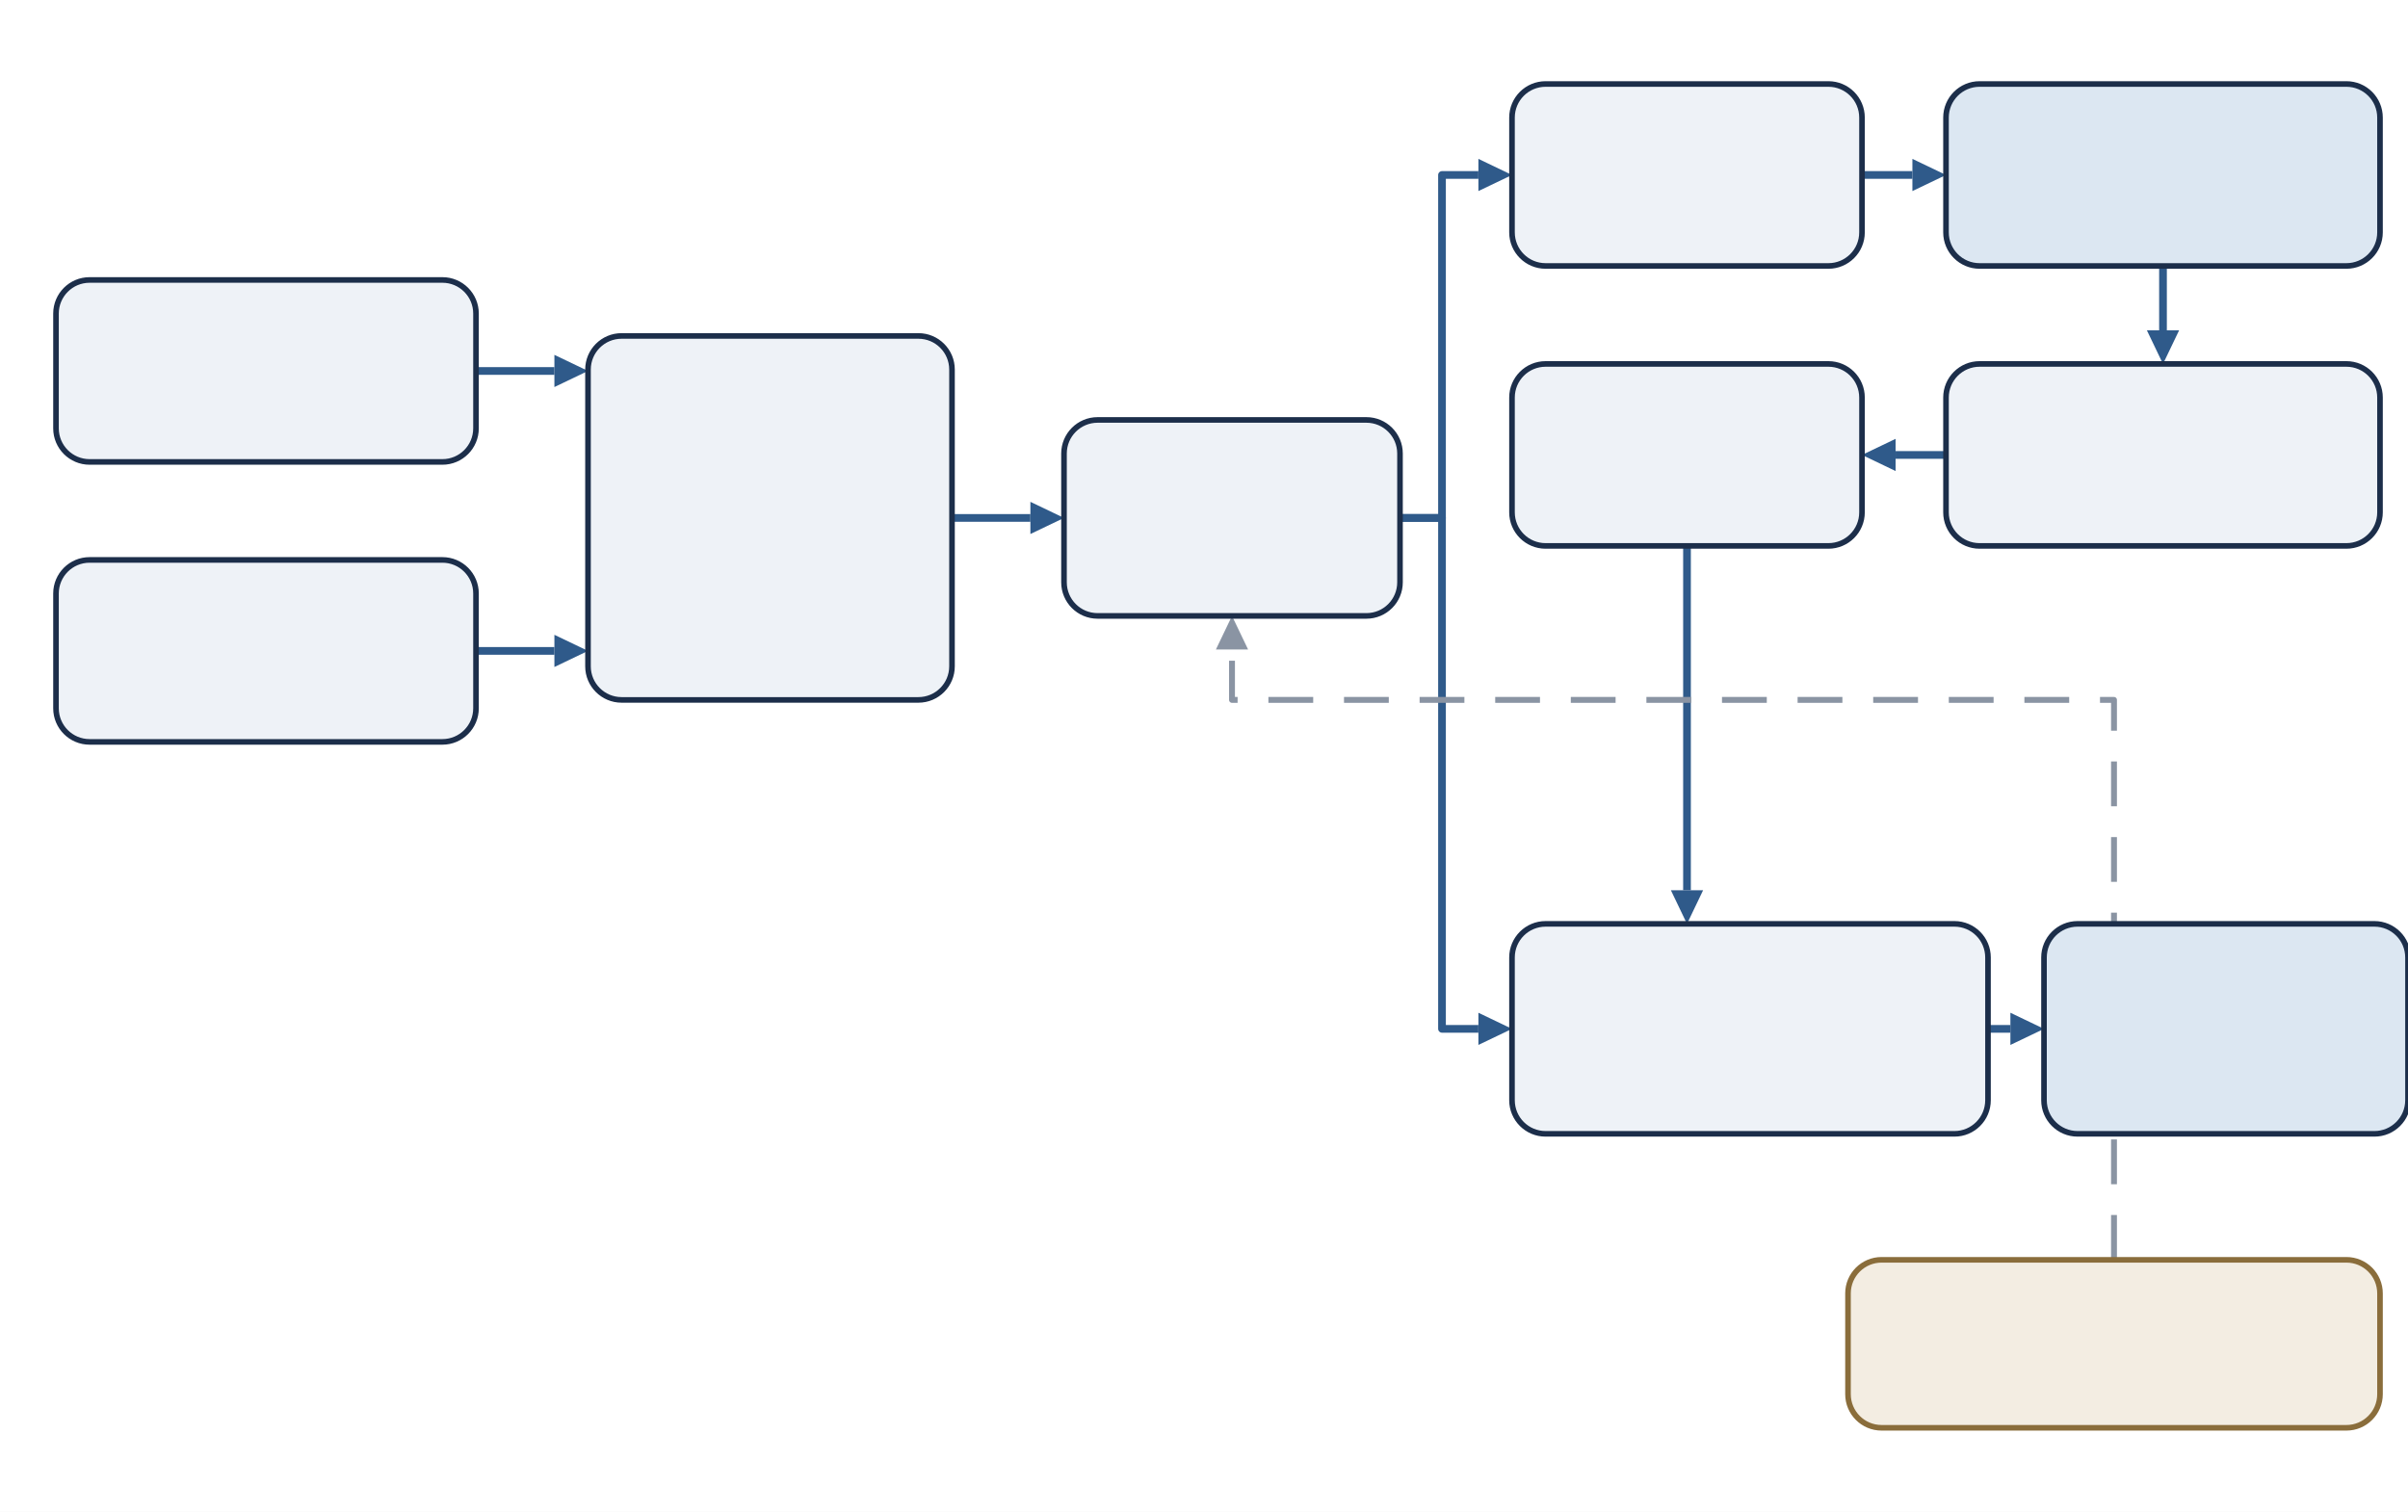
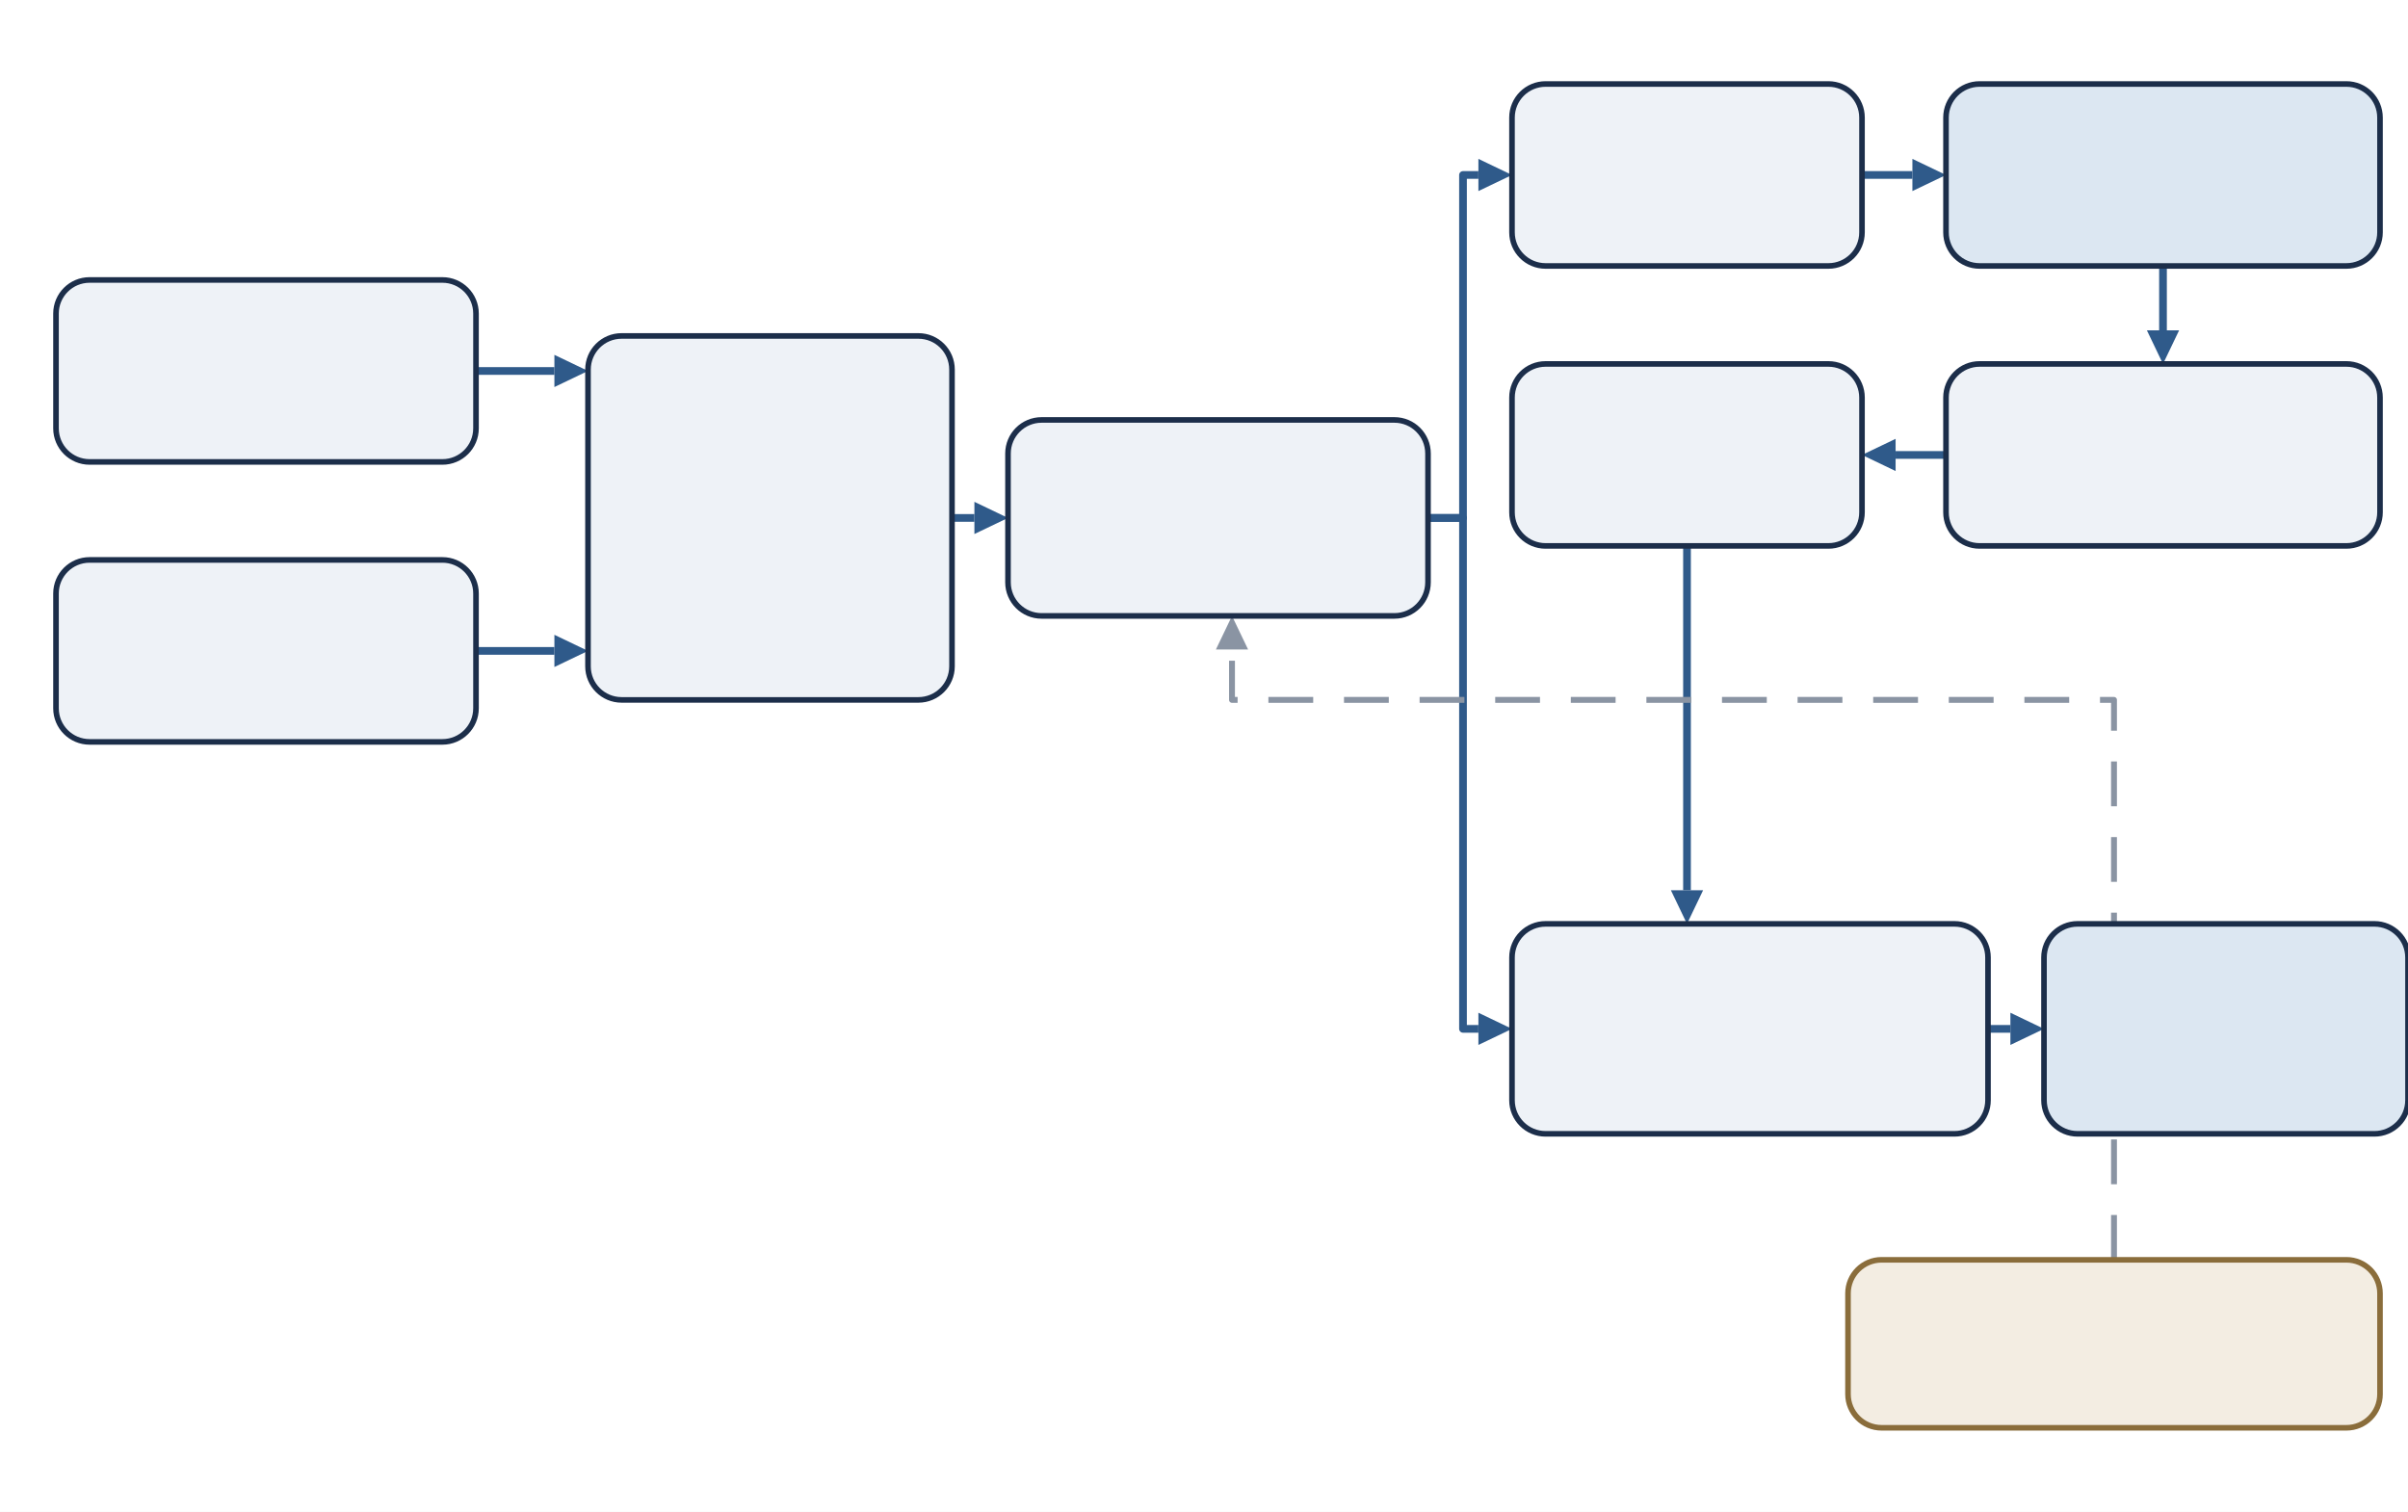
<svg xmlns="http://www.w3.org/2000/svg" width="172" height="108" viewBox="0 0 172 108">
  <rect x="0" y="0" width="172" height="108" fill="#ffffff" />
  <path d="M34,26.5 L39.6,26.5" fill="none" stroke="#2f5a8a" stroke-width="0.55" stroke-linejoin="round" />
  <polygon points="42,26.5 39.60,27.65 39.60,25.35" fill="#2f5a8a" />
  <path d="M34,46.5 L39.6,46.5" fill="none" stroke="#2f5a8a" stroke-width="0.55" stroke-linejoin="round" />
  <polygon points="42,46.5 39.60,47.65 39.60,45.35" fill="#2f5a8a" />
-   <path d="M68,37 L73.6,37.0" fill="none" stroke="#2f5a8a" stroke-width="0.55" stroke-linejoin="round" />
-   <polygon points="76,37 73.60,38.15 73.60,35.85" fill="#2f5a8a" />
-   <path d="M100,37 L103,37 L103,12.5 L105.6,12.5" fill="none" stroke="#2f5a8a" stroke-width="0.55" stroke-linejoin="round" />
+   <path d="M68,37 L69.6,37.0" fill="none" stroke="#2f5a8a" stroke-width="0.55" stroke-linejoin="round" />
+   <polygon points="72,37 69.60,38.15 69.60,35.85" fill="#2f5a8a" />
+   <path d="M102,37 L104.5,37 L104.5,12.5 L105.6,12.5" fill="none" stroke="#2f5a8a" stroke-width="0.55" stroke-linejoin="round" />
  <polygon points="108,12.5 105.60,13.65 105.60,11.35" fill="#2f5a8a" />
-   <path d="M100,37 L103,37 L103,73.5 L105.6,73.5" fill="none" stroke="#2f5a8a" stroke-width="0.55" stroke-linejoin="round" />
+   <path d="M102,37 L104.5,37 L104.5,73.5 L105.6,73.5" fill="none" stroke="#2f5a8a" stroke-width="0.55" stroke-linejoin="round" />
  <polygon points="108,73.5 105.60,74.65 105.60,72.35" fill="#2f5a8a" />
  <path d="M133,12.5 L136.6,12.5" fill="none" stroke="#2f5a8a" stroke-width="0.55" stroke-linejoin="round" />
  <polygon points="139,12.5 136.60,13.65 136.60,11.35" fill="#2f5a8a" />
  <path d="M154.5,19 L154.5,23.6" fill="none" stroke="#2f5a8a" stroke-width="0.55" stroke-linejoin="round" />
  <polygon points="154.5,26 153.35,23.60 155.65,23.60" fill="#2f5a8a" />
  <path d="M139,32.5 L135.4,32.5" fill="none" stroke="#2f5a8a" stroke-width="0.55" stroke-linejoin="round" />
  <polygon points="133,32.5 135.40,31.35 135.40,33.65" fill="#2f5a8a" />
  <path d="M120.5,39 L120.5,63.6" fill="none" stroke="#2f5a8a" stroke-width="0.55" stroke-linejoin="round" />
  <polygon points="120.5,66 119.35,63.60 121.65,63.60" fill="#2f5a8a" />
  <path d="M142,73.5 L143.6,73.5" fill="none" stroke="#2f5a8a" stroke-width="0.55" stroke-linejoin="round" />
  <polygon points="146,73.5 143.60,74.65 143.60,72.35" fill="#2f5a8a" />
  <path d="M151,90 L151,50 L88,50 L88.0,46.4" fill="none" stroke="#8a94a3" stroke-width="0.42" stroke-dasharray="3.2,2.2" stroke-linejoin="round" />
  <polygon points="88,44 89.15,46.40 86.85,46.40" fill="#8a94a3" />
  <rect x="4" y="20" width="30" height="13" rx="2.4" fill="#eef2f7" stroke="#1c2e4a" stroke-width="0.4" />
  <rect x="4" y="40" width="30" height="13" rx="2.4" fill="#eef2f7" stroke="#1c2e4a" stroke-width="0.4" />
  <rect x="42" y="24" width="26" height="26" rx="2.4" fill="#eef2f7" stroke="#1c2e4a" stroke-width="0.4" />
-   <rect x="76" y="30" width="24" height="14" rx="2.4" fill="#eef2f7" stroke="#1c2e4a" stroke-width="0.4" />
+   <rect x="72" y="30" width="30" height="14" rx="2.4" fill="#eef2f7" stroke="#1c2e4a" stroke-width="0.4" />
  <rect x="108" y="6" width="25" height="13" rx="2.4" fill="#eef2f7" stroke="#1c2e4a" stroke-width="0.4" />
  <rect x="139" y="6" width="31" height="13" rx="2.4" fill="#dce7f2" stroke="#1c2e4a" stroke-width="0.4" />
  <rect x="139" y="26" width="31" height="13" rx="2.4" fill="#eef2f7" stroke="#1c2e4a" stroke-width="0.4" />
  <rect x="108" y="26" width="25" height="13" rx="2.4" fill="#eef2f7" stroke="#1c2e4a" stroke-width="0.4" />
  <rect x="108" y="66" width="34" height="15" rx="2.4" fill="#eef2f7" stroke="#1c2e4a" stroke-width="0.4" />
  <rect x="146" y="66" width="26" height="15" rx="2.4" fill="#dce7f2" stroke="#1c2e4a" stroke-width="0.4" />
  <rect x="132" y="90" width="38" height="12" rx="2.4" fill="#f3ede2" stroke="#8a6d3b" stroke-width="0.4" />
</svg>
